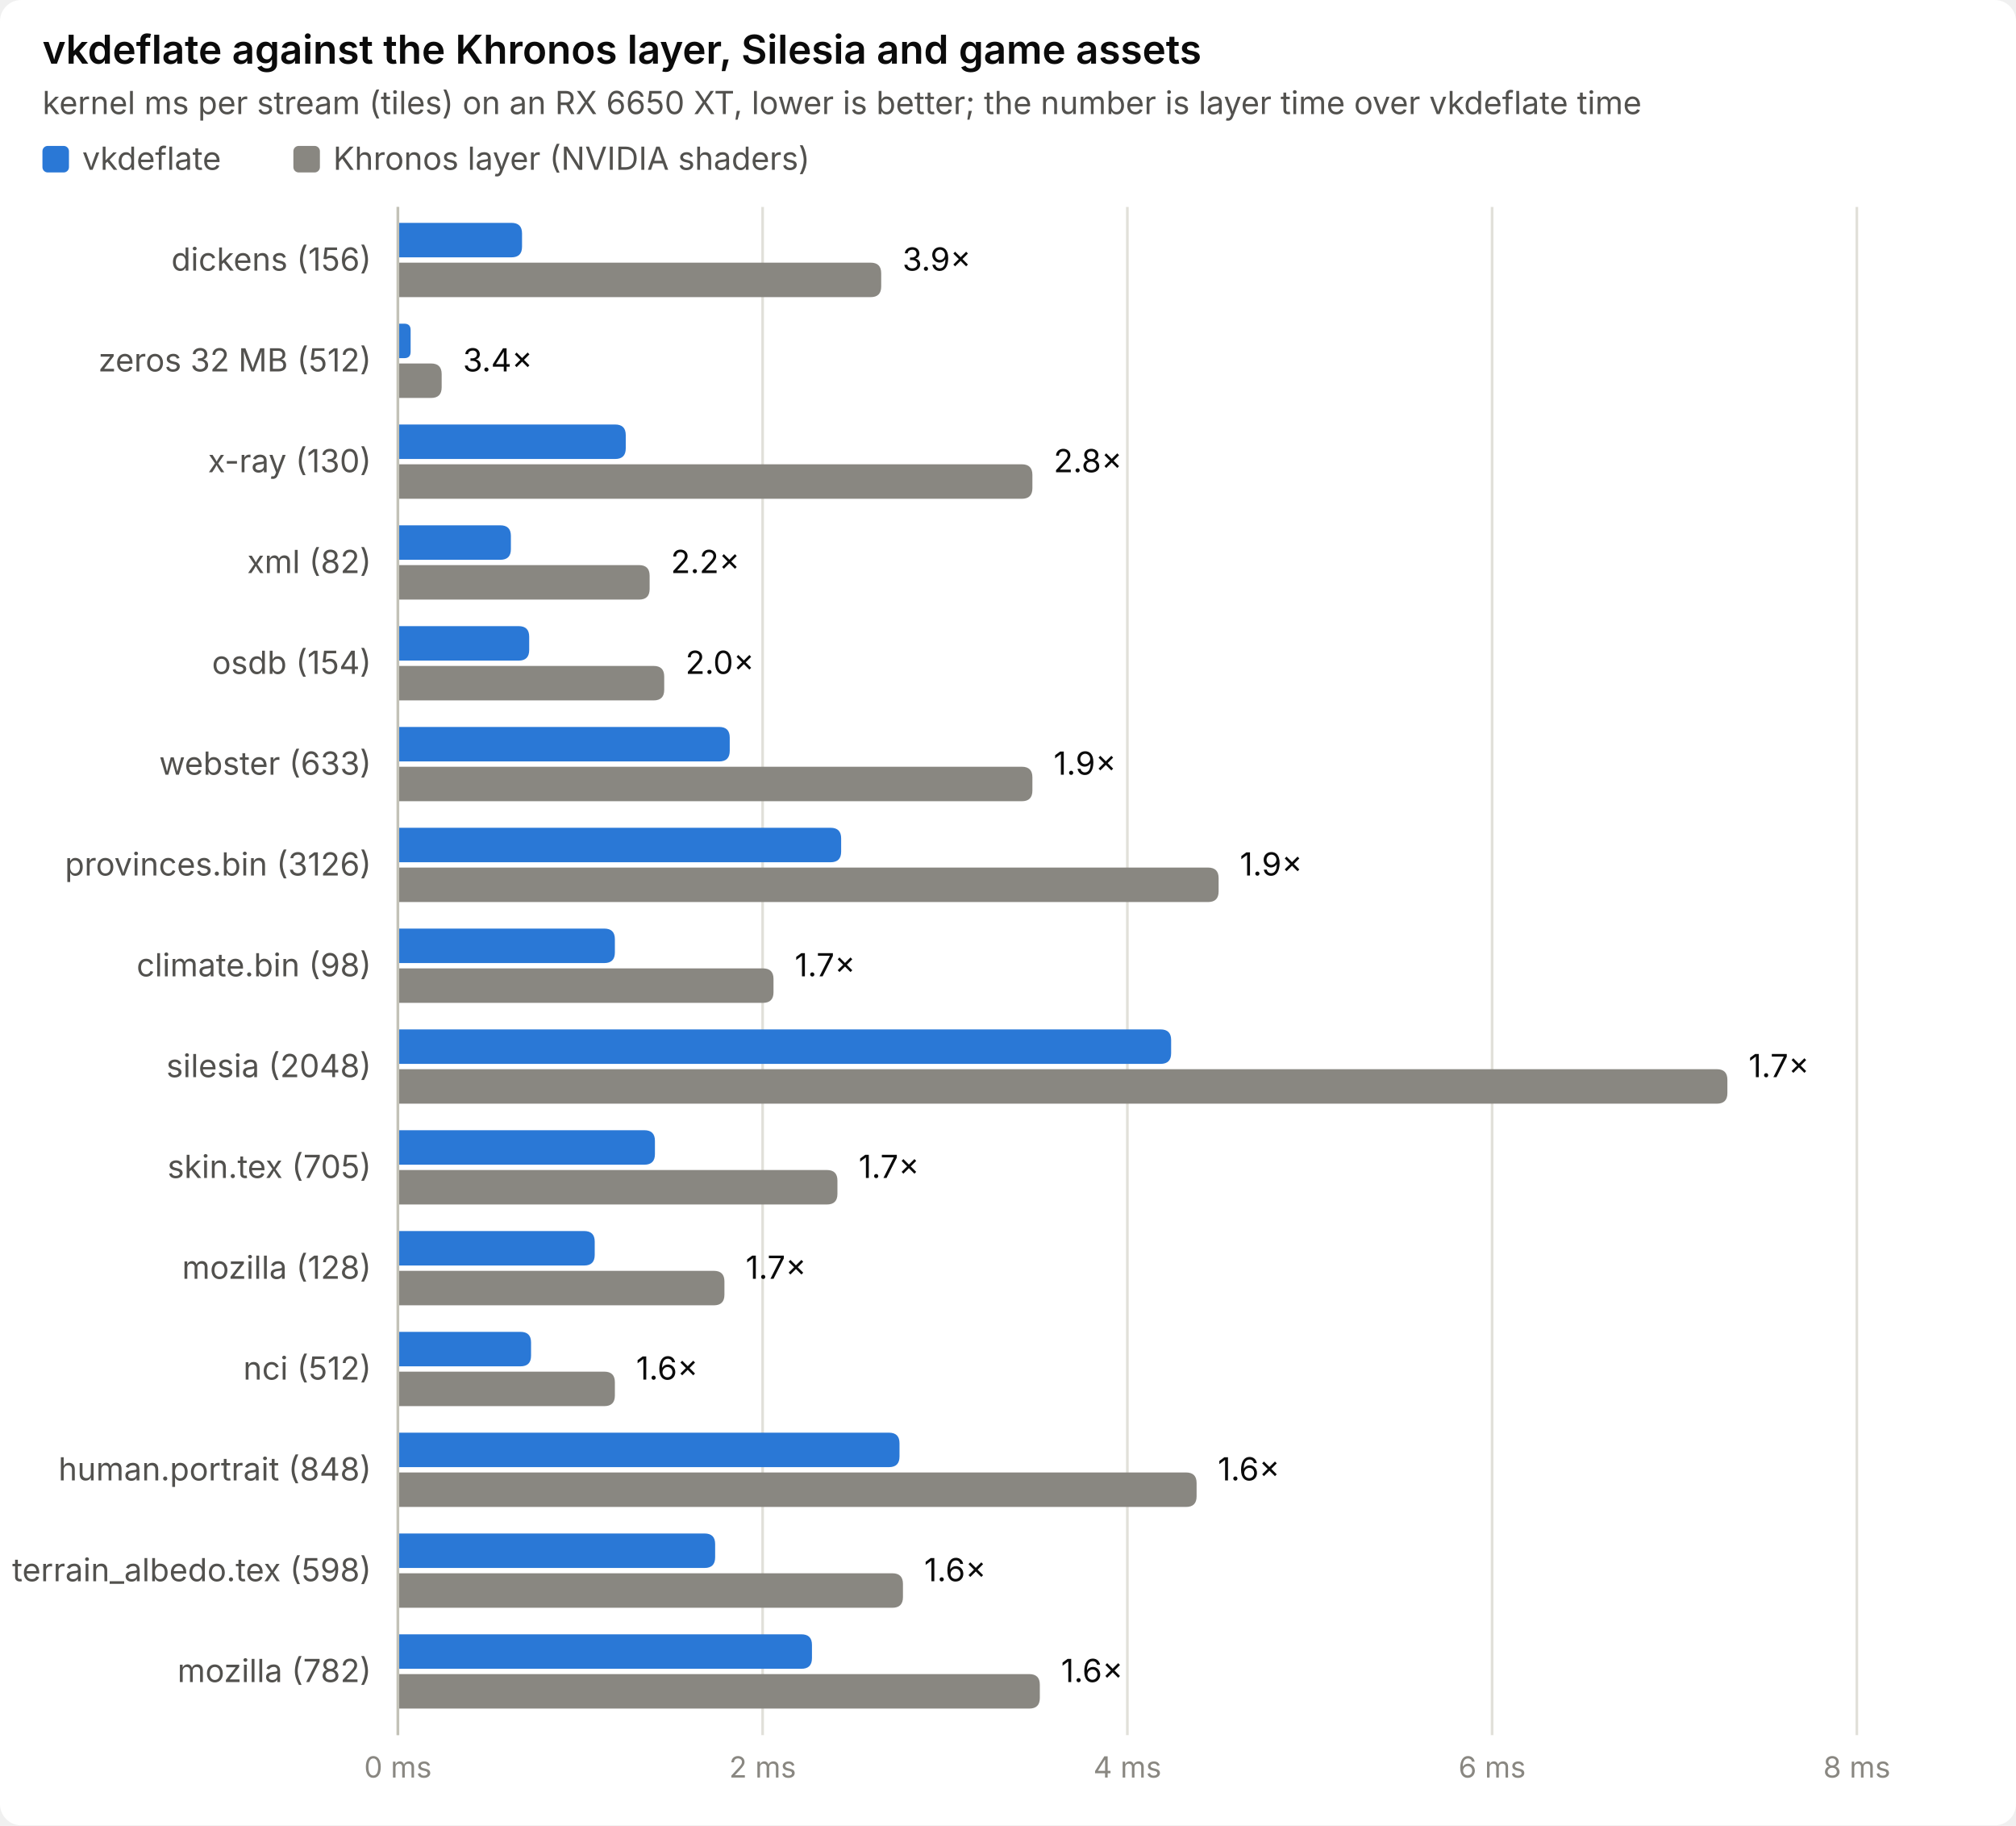
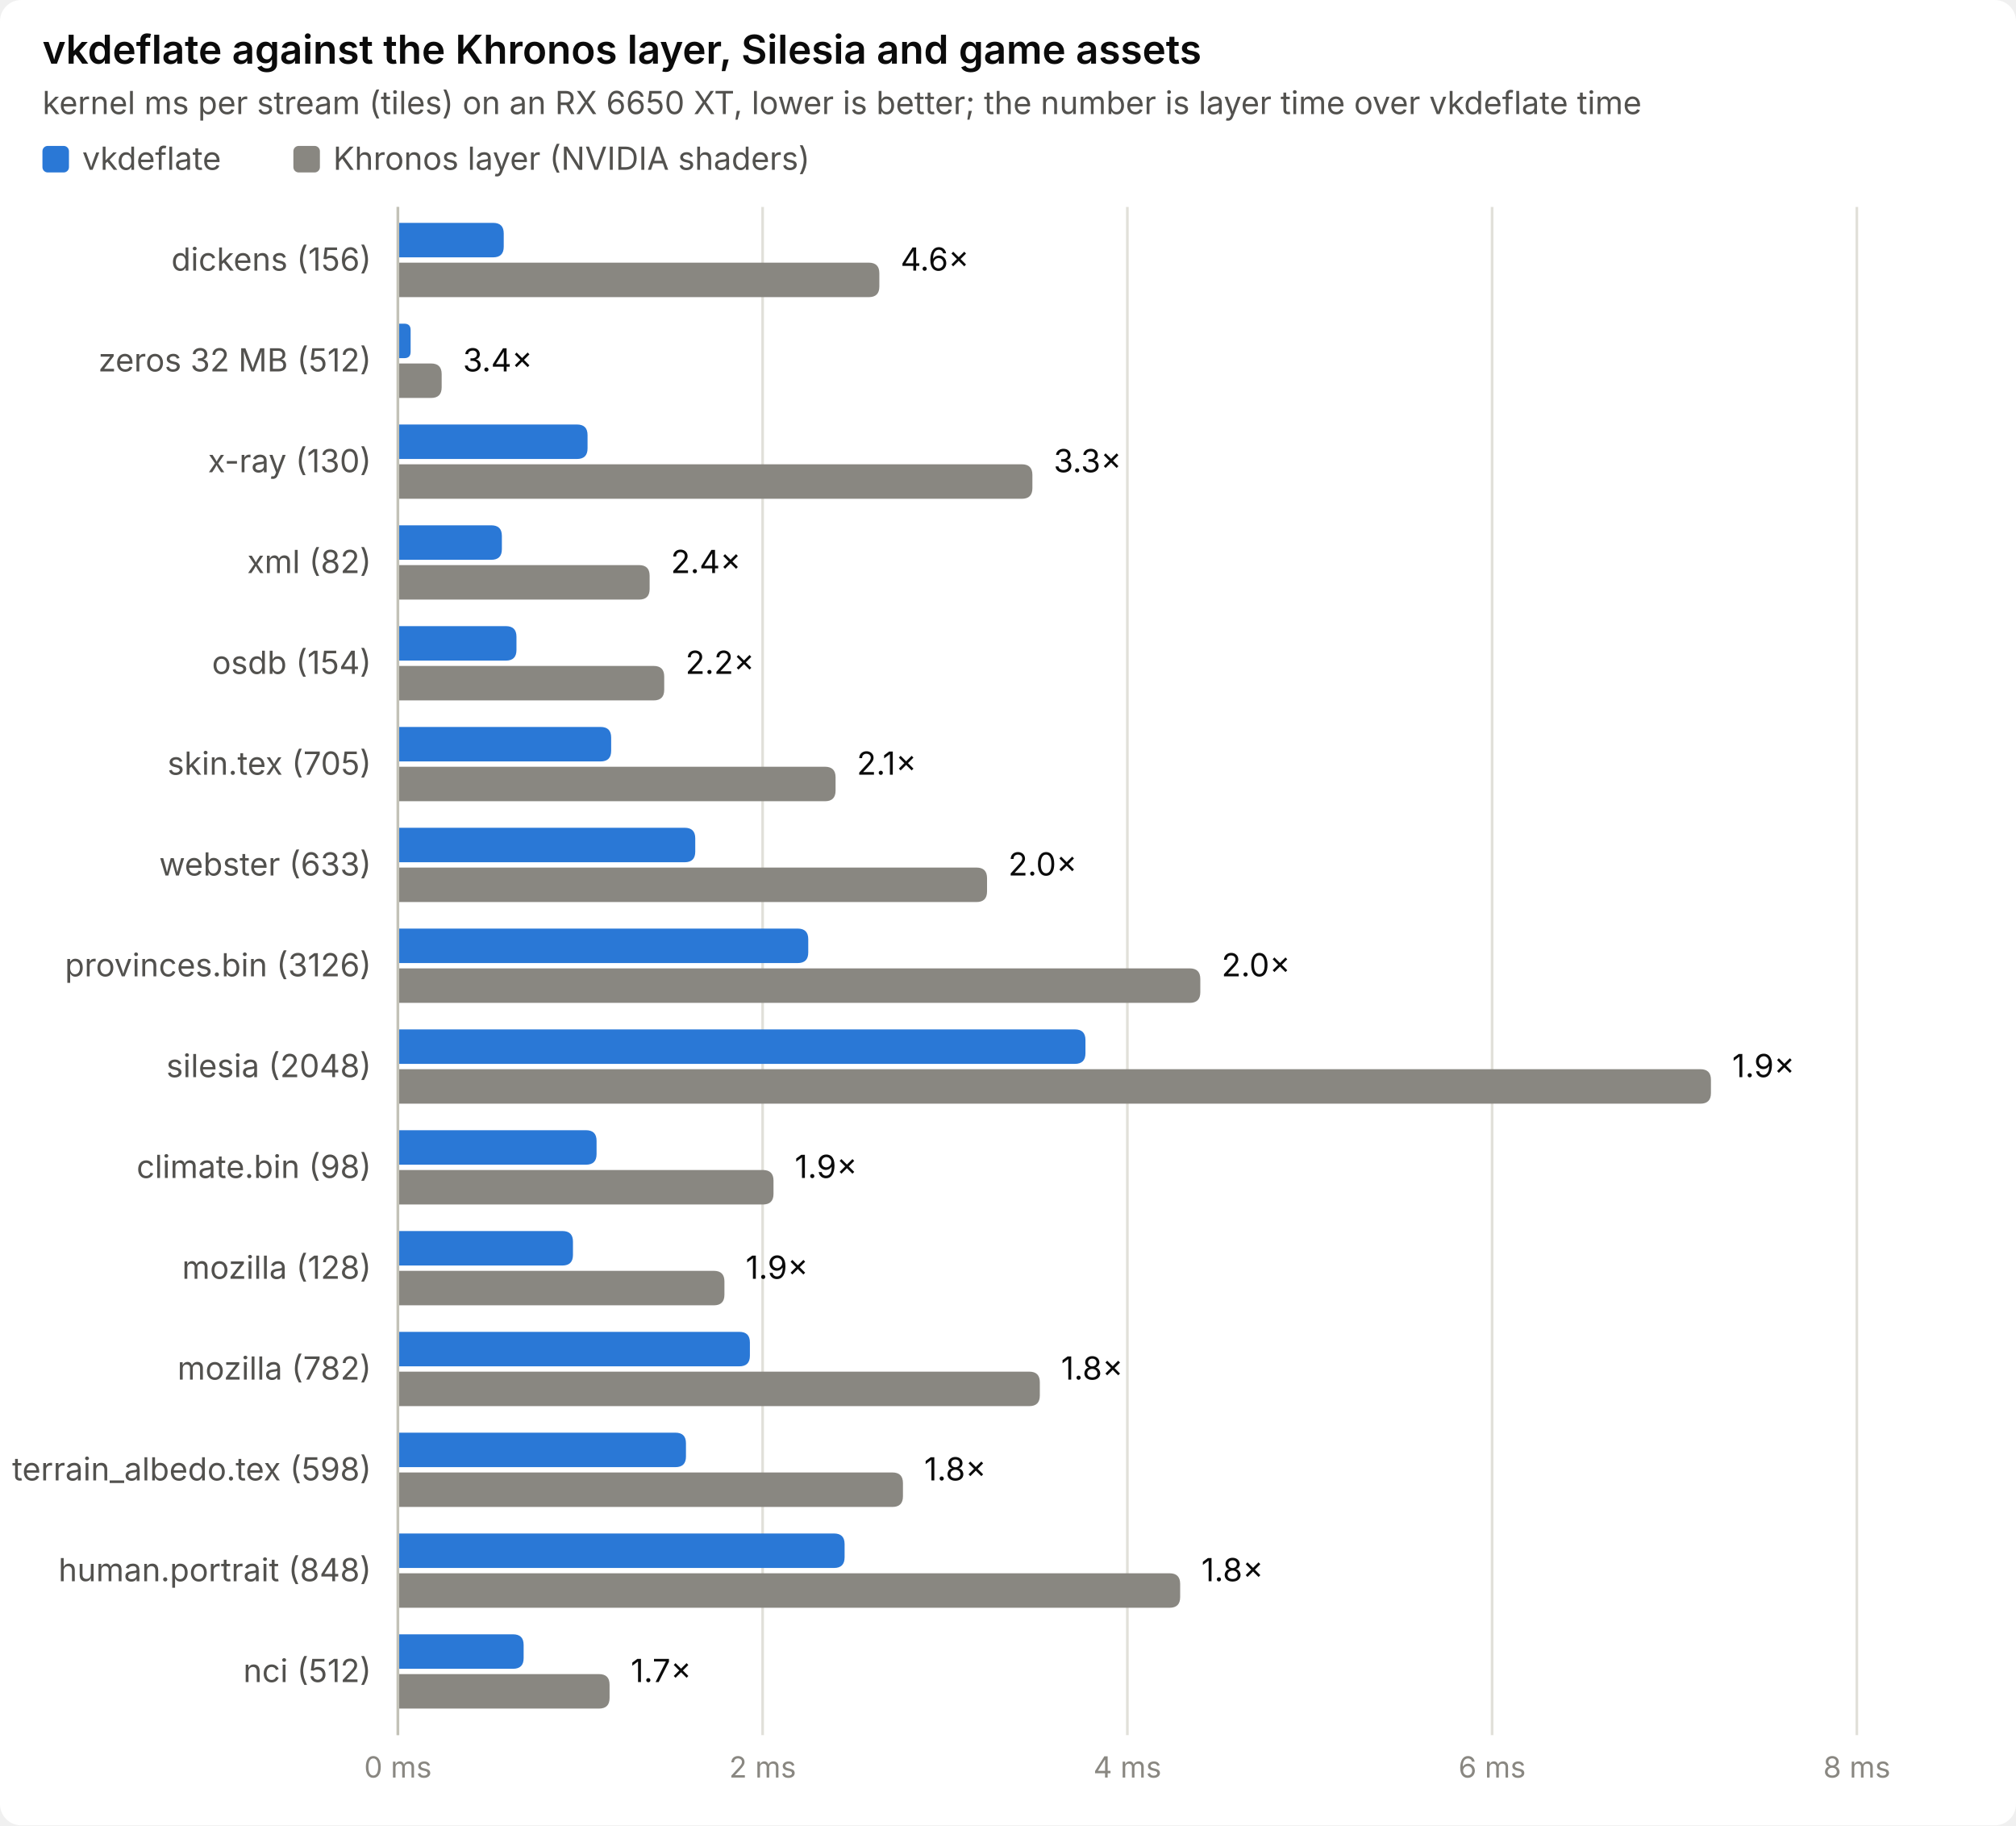
<svg xmlns="http://www.w3.org/2000/svg" viewBox="0 0 760 688" width="760" height="688" role="img" aria-labelledby="t d" font-family="system-ui, -apple-system, 'Segoe UI', sans-serif">
  <style>
.bg{fill:#ffffff}.p{fill:#0b0b0b}.s{fill:#52514e}.m{fill:#898781}
.grid{stroke:#e1e0d9;stroke-width:1}.axis{stroke:#c3c2b7;stroke-width:1}
.c1{fill:#2a78d6}.c2{fill:#eb6834}.c3{fill:#1baf7a}.cg{fill:#898781}.cv{fill:#c9c8c0}
.l1{stroke:#2a78d6}.l2{stroke:#eb6834}.l3{stroke:#1baf7a}
.o1{fill:#86b6ef}.o2{fill:#2a78d6}.o3{fill:#104281}
.ring{stroke:#ffffff;stroke-width:2}
.box{fill:#f4f3ef;stroke:#c3c2b7;stroke-width:1}.hi{fill:#cde2fb;stroke:#2a78d6;stroke-width:1}
</style>
  <rect width="760" height="688" rx="8" class="bg" />
  <text x="16.0" y="24.0" class="p" font-size="15" font-weight="600" text-anchor="start">vkdeflate against the Khronos layer, Silesia and game assets</text>
  <text x="16.0" y="43.0" class="s" font-size="12" font-weight="400" text-anchor="start">kernel ms per stream (tiles) on an RX 6650 XT, lower is better; the number is layer time over vkdeflate time</text>
  <rect x="16.0" y="55.0" width="10.0" height="10.0" rx="2" class="c1" />
  <text x="31.0" y="64.0" class="s" font-size="12" font-weight="400" text-anchor="start">vkdeflate</text>
  <rect x="110.6" y="55.0" width="10.0" height="10.0" rx="2" class="cg" />
  <text x="125.6" y="64.0" class="s" font-size="12" font-weight="400" text-anchor="start">Khronos layer (NVIDIA shaders)</text>
  <line x1="150.0" y1="78.0" x2="150.0" y2="654.0" class="grid" />
  <text x="150.0" y="670.0" class="m" font-size="11" font-weight="400" text-anchor="middle">0 ms</text>
  <line x1="287.5" y1="78.0" x2="287.5" y2="654.0" class="grid" />
  <text x="287.5" y="670.0" class="m" font-size="11" font-weight="400" text-anchor="middle">2 ms</text>
  <line x1="425.0" y1="78.0" x2="425.0" y2="654.0" class="grid" />
  <text x="425.0" y="670.0" class="m" font-size="11" font-weight="400" text-anchor="middle">4 ms</text>
  <line x1="562.5" y1="78.0" x2="562.5" y2="654.0" class="grid" />
  <text x="562.5" y="670.0" class="m" font-size="11" font-weight="400" text-anchor="middle">6 ms</text>
  <line x1="700.0" y1="78.0" x2="700.0" y2="654.0" class="grid" />
  <text x="700.0" y="670.0" class="m" font-size="11" font-weight="400" text-anchor="middle">8 ms</text>
  <text x="140.0" y="102.0" class="s" font-size="12" font-weight="400" text-anchor="end">dickens (156)</text>
-   <path d="M150.0,84.0 H192.8 Q196.8,84.0 196.8,88.0 V93.0 Q196.8,97.0 192.8,97.0 H150.0 Z" class="c1" />
-   <path d="M150.0,99.0 H328.2 Q332.2,99.0 332.2,103.0 V108.0 Q332.2,112.0 328.2,112.0 H150.0 Z" class="cg" />
-   <text x="340.2" y="102.0" class="p" font-size="12" font-weight="400" text-anchor="start">3.9×</text>
+   <path d="M150.0,84.0 H185.9 Q189.9,84.0 189.9,88.0 V93.0 Q189.9,97.0 185.9,97.0 H150.0 Z" class="c1" />
+   <path d="M150.0,99.0 H327.5 Q331.5,99.0 331.5,103.0 V108.0 Q331.5,112.0 327.5,112.0 H150.0 Z" class="cg" />
+   <text x="339.5" y="102.0" class="p" font-size="12" font-weight="400" text-anchor="start">4.6×</text>
  <text x="140.0" y="140.0" class="s" font-size="12" font-weight="400" text-anchor="end">zeros 32 MB (512)</text>
  <path d="M150.0,122.0 H152.4 Q154.8,122.0 154.8,124.4 V132.6 Q154.8,135.0 152.4,135.0 H150.0 Z" class="c1" />
  <path d="M150.0,137.0 H162.5 Q166.5,137.0 166.5,141.0 V146.0 Q166.5,150.0 162.5,150.0 H150.0 Z" class="cg" />
  <text x="174.5" y="140.0" class="p" font-size="12" font-weight="400" text-anchor="start">3.4×</text>
  <text x="140.0" y="178.0" class="s" font-size="12" font-weight="400" text-anchor="end">x-ray (130)</text>
-   <path d="M150.0,160.0 H231.9 Q235.9,160.0 235.9,164.0 V169.0 Q235.9,173.0 231.9,173.0 H150.0 Z" class="c1" />
+   <path d="M150.0,160.0 H217.5 Q221.5,160.0 221.5,164.0 V169.0 Q221.5,173.0 217.5,173.0 H150.0 Z" class="c1" />
  <path d="M150.0,175.0 H385.2 Q389.2,175.0 389.2,179.0 V184.0 Q389.2,188.0 385.2,188.0 H150.0 Z" class="cg" />
-   <text x="397.2" y="178.0" class="p" font-size="12" font-weight="400" text-anchor="start">2.8×</text>
+   <text x="397.2" y="178.0" class="p" font-size="12" font-weight="400" text-anchor="start">3.3×</text>
  <text x="140.0" y="216.0" class="s" font-size="12" font-weight="400" text-anchor="end">xml (82)</text>
-   <path d="M150.0,198.0 H188.6 Q192.6,198.0 192.6,202.0 V207.0 Q192.6,211.0 188.6,211.0 H150.0 Z" class="c1" />
+   <path d="M150.0,198.0 H185.2 Q189.2,198.0 189.2,202.0 V207.0 Q189.2,211.0 185.2,211.0 H150.0 Z" class="c1" />
  <path d="M150.0,213.0 H240.9 Q244.9,213.0 244.9,217.0 V222.0 Q244.9,226.0 240.9,226.0 H150.0 Z" class="cg" />
-   <text x="252.9" y="216.0" class="p" font-size="12" font-weight="400" text-anchor="start">2.2×</text>
+   <text x="252.9" y="216.0" class="p" font-size="12" font-weight="400" text-anchor="start">2.4×</text>
  <text x="140.0" y="254.0" class="s" font-size="12" font-weight="400" text-anchor="end">osdb (154)</text>
-   <path d="M150.0,236.0 H195.5 Q199.5,236.0 199.5,240.0 V245.0 Q199.5,249.0 195.5,249.0 H150.0 Z" class="c1" />
+   <path d="M150.0,236.0 H190.7 Q194.7,236.0 194.7,240.0 V245.0 Q194.7,249.0 190.7,249.0 H150.0 Z" class="c1" />
  <path d="M150.0,251.0 H246.4 Q250.4,251.0 250.4,255.0 V260.0 Q250.4,264.0 246.4,264.0 H150.0 Z" class="cg" />
-   <text x="258.4" y="254.0" class="p" font-size="12" font-weight="400" text-anchor="start">2.0×</text>
-   <text x="140.0" y="292.0" class="s" font-size="12" font-weight="400" text-anchor="end">webster (633)</text>
-   <path d="M150.0,274.0 H271.1 Q275.1,274.0 275.1,278.0 V283.0 Q275.1,287.0 271.1,287.0 H150.0 Z" class="c1" />
-   <path d="M150.0,289.0 H385.2 Q389.2,289.0 389.2,293.0 V298.0 Q389.2,302.0 385.2,302.0 H150.0 Z" class="cg" />
-   <text x="397.2" y="292.0" class="p" font-size="12" font-weight="400" text-anchor="start">1.9×</text>
-   <text x="140.0" y="330.0" class="s" font-size="12" font-weight="400" text-anchor="end">provinces.bin (3126)</text>
-   <path d="M150.0,312.0 H313.1 Q317.1,312.0 317.1,316.0 V321.0 Q317.1,325.0 313.1,325.0 H150.0 Z" class="c1" />
-   <path d="M150.0,327.0 H455.4 Q459.4,327.0 459.4,331.0 V336.0 Q459.4,340.0 455.4,340.0 H150.0 Z" class="cg" />
-   <text x="467.4" y="330.0" class="p" font-size="12" font-weight="400" text-anchor="start">1.9×</text>
-   <text x="140.0" y="368.0" class="s" font-size="12" font-weight="400" text-anchor="end">climate.bin (98)</text>
-   <path d="M150.0,350.0 H227.8 Q231.8,350.0 231.8,354.0 V359.0 Q231.8,363.0 227.8,363.0 H150.0 Z" class="c1" />
-   <path d="M150.0,365.0 H287.6 Q291.6,365.0 291.6,369.0 V374.0 Q291.6,378.0 287.6,378.0 H150.0 Z" class="cg" />
-   <text x="299.6" y="368.0" class="p" font-size="12" font-weight="400" text-anchor="start">1.7×</text>
+   <text x="258.4" y="254.0" class="p" font-size="12" font-weight="400" text-anchor="start">2.2×</text>
+   <text x="140.0" y="292.0" class="s" font-size="12" font-weight="400" text-anchor="end">skin.tex (705)</text>
+   <path d="M150.0,274.0 H226.4 Q230.4,274.0 230.4,278.0 V283.0 Q230.4,287.0 226.4,287.0 H150.0 Z" class="c1" />
+   <path d="M150.0,289.0 H311.0 Q315.0,289.0 315.0,293.0 V298.0 Q315.0,302.0 311.0,302.0 H150.0 Z" class="cg" />
+   <text x="323.0" y="292.0" class="p" font-size="12" font-weight="400" text-anchor="start">2.1×</text>
+   <text x="140.0" y="330.0" class="s" font-size="12" font-weight="400" text-anchor="end">webster (633)</text>
+   <path d="M150.0,312.0 H258.1 Q262.1,312.0 262.1,316.0 V321.0 Q262.1,325.0 258.1,325.0 H150.0 Z" class="c1" />
+   <path d="M150.0,327.0 H368.1 Q372.1,327.0 372.1,331.0 V336.0 Q372.1,340.0 368.1,340.0 H150.0 Z" class="cg" />
+   <text x="380.1" y="330.0" class="p" font-size="12" font-weight="400" text-anchor="start">2.0×</text>
+   <text x="140.0" y="368.0" class="s" font-size="12" font-weight="400" text-anchor="end">provinces.bin (3126)</text>
+   <path d="M150.0,350.0 H300.7 Q304.7,350.0 304.7,354.0 V359.0 Q304.7,363.0 300.7,363.0 H150.0 Z" class="c1" />
+   <path d="M150.0,365.0 H448.5 Q452.5,365.0 452.5,369.0 V374.0 Q452.5,378.0 448.5,378.0 H150.0 Z" class="cg" />
+   <text x="460.5" y="368.0" class="p" font-size="12" font-weight="400" text-anchor="start">2.0×</text>
  <text x="140.0" y="406.0" class="s" font-size="12" font-weight="400" text-anchor="end">silesia (2048)</text>
-   <path d="M150.0,388.0 H437.5 Q441.5,388.0 441.5,392.0 V397.0 Q441.5,401.0 437.5,401.0 H150.0 Z" class="c1" />
-   <path d="M150.0,403.0 H647.2 Q651.2,403.0 651.2,407.0 V412.0 Q651.2,416.0 647.2,416.0 H150.0 Z" class="cg" />
-   <text x="659.2" y="406.0" class="p" font-size="12" font-weight="400" text-anchor="start">1.7×</text>
-   <text x="140.0" y="444.0" class="s" font-size="12" font-weight="400" text-anchor="end">skin.tex (705)</text>
-   <path d="M150.0,426.0 H242.9 Q246.9,426.0 246.9,430.0 V435.0 Q246.9,439.0 242.9,439.0 H150.0 Z" class="c1" />
-   <path d="M150.0,441.0 H311.7 Q315.7,441.0 315.7,445.0 V450.0 Q315.7,454.0 311.7,454.0 H150.0 Z" class="cg" />
-   <text x="323.7" y="444.0" class="p" font-size="12" font-weight="400" text-anchor="start">1.7×</text>
+   <path d="M150.0,388.0 H405.2 Q409.2,388.0 409.2,392.0 V397.0 Q409.2,401.0 405.2,401.0 H150.0 Z" class="c1" />
+   <path d="M150.0,403.0 H641.0 Q645.0,403.0 645.0,407.0 V412.0 Q645.0,416.0 641.0,416.0 H150.0 Z" class="cg" />
+   <text x="653.0" y="406.0" class="p" font-size="12" font-weight="400" text-anchor="start">1.9×</text>
+   <text x="140.0" y="444.0" class="s" font-size="12" font-weight="400" text-anchor="end">climate.bin (98)</text>
+   <path d="M150.0,426.0 H220.9 Q224.9,426.0 224.9,430.0 V435.0 Q224.9,439.0 220.9,439.0 H150.0 Z" class="c1" />
+   <path d="M150.0,441.0 H287.6 Q291.6,441.0 291.6,445.0 V450.0 Q291.6,454.0 287.6,454.0 H150.0 Z" class="cg" />
+   <text x="299.6" y="444.0" class="p" font-size="12" font-weight="400" text-anchor="start">1.9×</text>
  <text x="140.0" y="482.0" class="s" font-size="12" font-weight="400" text-anchor="end">mozilla (128)</text>
-   <path d="M150.0,464.0 H220.2 Q224.2,464.0 224.2,468.0 V473.0 Q224.2,477.0 220.2,477.0 H150.0 Z" class="c1" />
+   <path d="M150.0,464.0 H212.0 Q216.0,464.0 216.0,468.0 V473.0 Q216.0,477.0 212.0,477.0 H150.0 Z" class="c1" />
  <path d="M150.0,479.0 H269.1 Q273.1,479.0 273.1,483.0 V488.0 Q273.1,492.0 269.1,492.0 H150.0 Z" class="cg" />
-   <text x="281.1" y="482.0" class="p" font-size="12" font-weight="400" text-anchor="start">1.7×</text>
-   <text x="140.0" y="520.0" class="s" font-size="12" font-weight="400" text-anchor="end">nci (512)</text>
-   <path d="M150.0,502.0 H196.2 Q200.2,502.0 200.2,506.0 V511.0 Q200.2,515.0 196.2,515.0 H150.0 Z" class="c1" />
-   <path d="M150.0,517.0 H227.8 Q231.8,517.0 231.8,521.0 V526.0 Q231.8,530.0 227.8,530.0 H150.0 Z" class="cg" />
-   <text x="239.8" y="520.0" class="p" font-size="12" font-weight="400" text-anchor="start">1.6×</text>
-   <text x="140.0" y="558.0" class="s" font-size="12" font-weight="400" text-anchor="end">human.portrait (848)</text>
-   <path d="M150.0,540.0 H335.1 Q339.1,540.0 339.1,544.0 V549.0 Q339.1,553.0 335.1,553.0 H150.0 Z" class="c1" />
-   <path d="M150.0,555.0 H447.1 Q451.1,555.0 451.1,559.0 V564.0 Q451.1,568.0 447.1,568.0 H150.0 Z" class="cg" />
-   <text x="459.1" y="558.0" class="p" font-size="12" font-weight="400" text-anchor="start">1.6×</text>
-   <text x="140.0" y="596.0" class="s" font-size="12" font-weight="400" text-anchor="end">terrain_albedo.tex (598)</text>
-   <path d="M150.0,578.0 H265.6 Q269.6,578.0 269.6,582.0 V587.0 Q269.6,591.0 265.6,591.0 H150.0 Z" class="c1" />
-   <path d="M150.0,593.0 H336.4 Q340.4,593.0 340.4,597.0 V602.0 Q340.4,606.0 336.4,606.0 H150.0 Z" class="cg" />
-   <text x="348.4" y="596.0" class="p" font-size="12" font-weight="400" text-anchor="start">1.6×</text>
-   <text x="140.0" y="634.0" class="s" font-size="12" font-weight="400" text-anchor="end">mozilla (782)</text>
-   <path d="M150.0,616.0 H302.1 Q306.1,616.0 306.1,620.0 V625.0 Q306.1,629.0 302.1,629.0 H150.0 Z" class="c1" />
-   <path d="M150.0,631.0 H388.0 Q392.0,631.0 392.0,635.0 V640.0 Q392.0,644.0 388.0,644.0 H150.0 Z" class="cg" />
-   <text x="400.0" y="634.0" class="p" font-size="12" font-weight="400" text-anchor="start">1.6×</text>
+   <text x="281.1" y="482.0" class="p" font-size="12" font-weight="400" text-anchor="start">1.9×</text>
+   <text x="140.0" y="520.0" class="s" font-size="12" font-weight="400" text-anchor="end">mozilla (782)</text>
+   <path d="M150.0,502.0 H278.7 Q282.7,502.0 282.7,506.0 V511.0 Q282.7,515.0 278.7,515.0 H150.0 Z" class="c1" />
+   <path d="M150.0,517.0 H388.0 Q392.0,517.0 392.0,521.0 V526.0 Q392.0,530.0 388.0,530.0 H150.0 Z" class="cg" />
+   <text x="400.0" y="520.0" class="p" font-size="12" font-weight="400" text-anchor="start">1.8×</text>
+   <text x="140.0" y="558.0" class="s" font-size="12" font-weight="400" text-anchor="end">terrain_albedo.tex (598)</text>
+   <path d="M150.0,540.0 H254.6 Q258.6,540.0 258.6,544.0 V549.0 Q258.6,553.0 254.6,553.0 H150.0 Z" class="c1" />
+   <path d="M150.0,555.0 H336.4 Q340.4,555.0 340.4,559.0 V564.0 Q340.4,568.0 336.4,568.0 H150.0 Z" class="cg" />
+   <text x="348.4" y="558.0" class="p" font-size="12" font-weight="400" text-anchor="start">1.8×</text>
+   <text x="140.0" y="596.0" class="s" font-size="12" font-weight="400" text-anchor="end">human.portrait (848)</text>
+   <path d="M150.0,578.0 H314.4 Q318.4,578.0 318.4,582.0 V587.0 Q318.4,591.0 314.4,591.0 H150.0 Z" class="c1" />
+   <path d="M150.0,593.0 H440.9 Q444.9,593.0 444.9,597.0 V602.0 Q444.9,606.0 440.9,606.0 H150.0 Z" class="cg" />
+   <text x="452.9" y="596.0" class="p" font-size="12" font-weight="400" text-anchor="start">1.8×</text>
+   <text x="140.0" y="634.0" class="s" font-size="12" font-weight="400" text-anchor="end">nci (512)</text>
+   <path d="M150.0,616.0 H193.4 Q197.4,616.0 197.4,620.0 V625.0 Q197.4,629.0 193.4,629.0 H150.0 Z" class="c1" />
+   <path d="M150.0,631.0 H225.8 Q229.8,631.0 229.8,635.0 V640.0 Q229.8,644.0 225.8,644.0 H150.0 Z" class="cg" />
+   <text x="237.8" y="634.0" class="p" font-size="12" font-weight="400" text-anchor="start">1.7×</text>
  <line x1="150.0" y1="78.0" x2="150.0" y2="654.0" class="axis" />
</svg>
